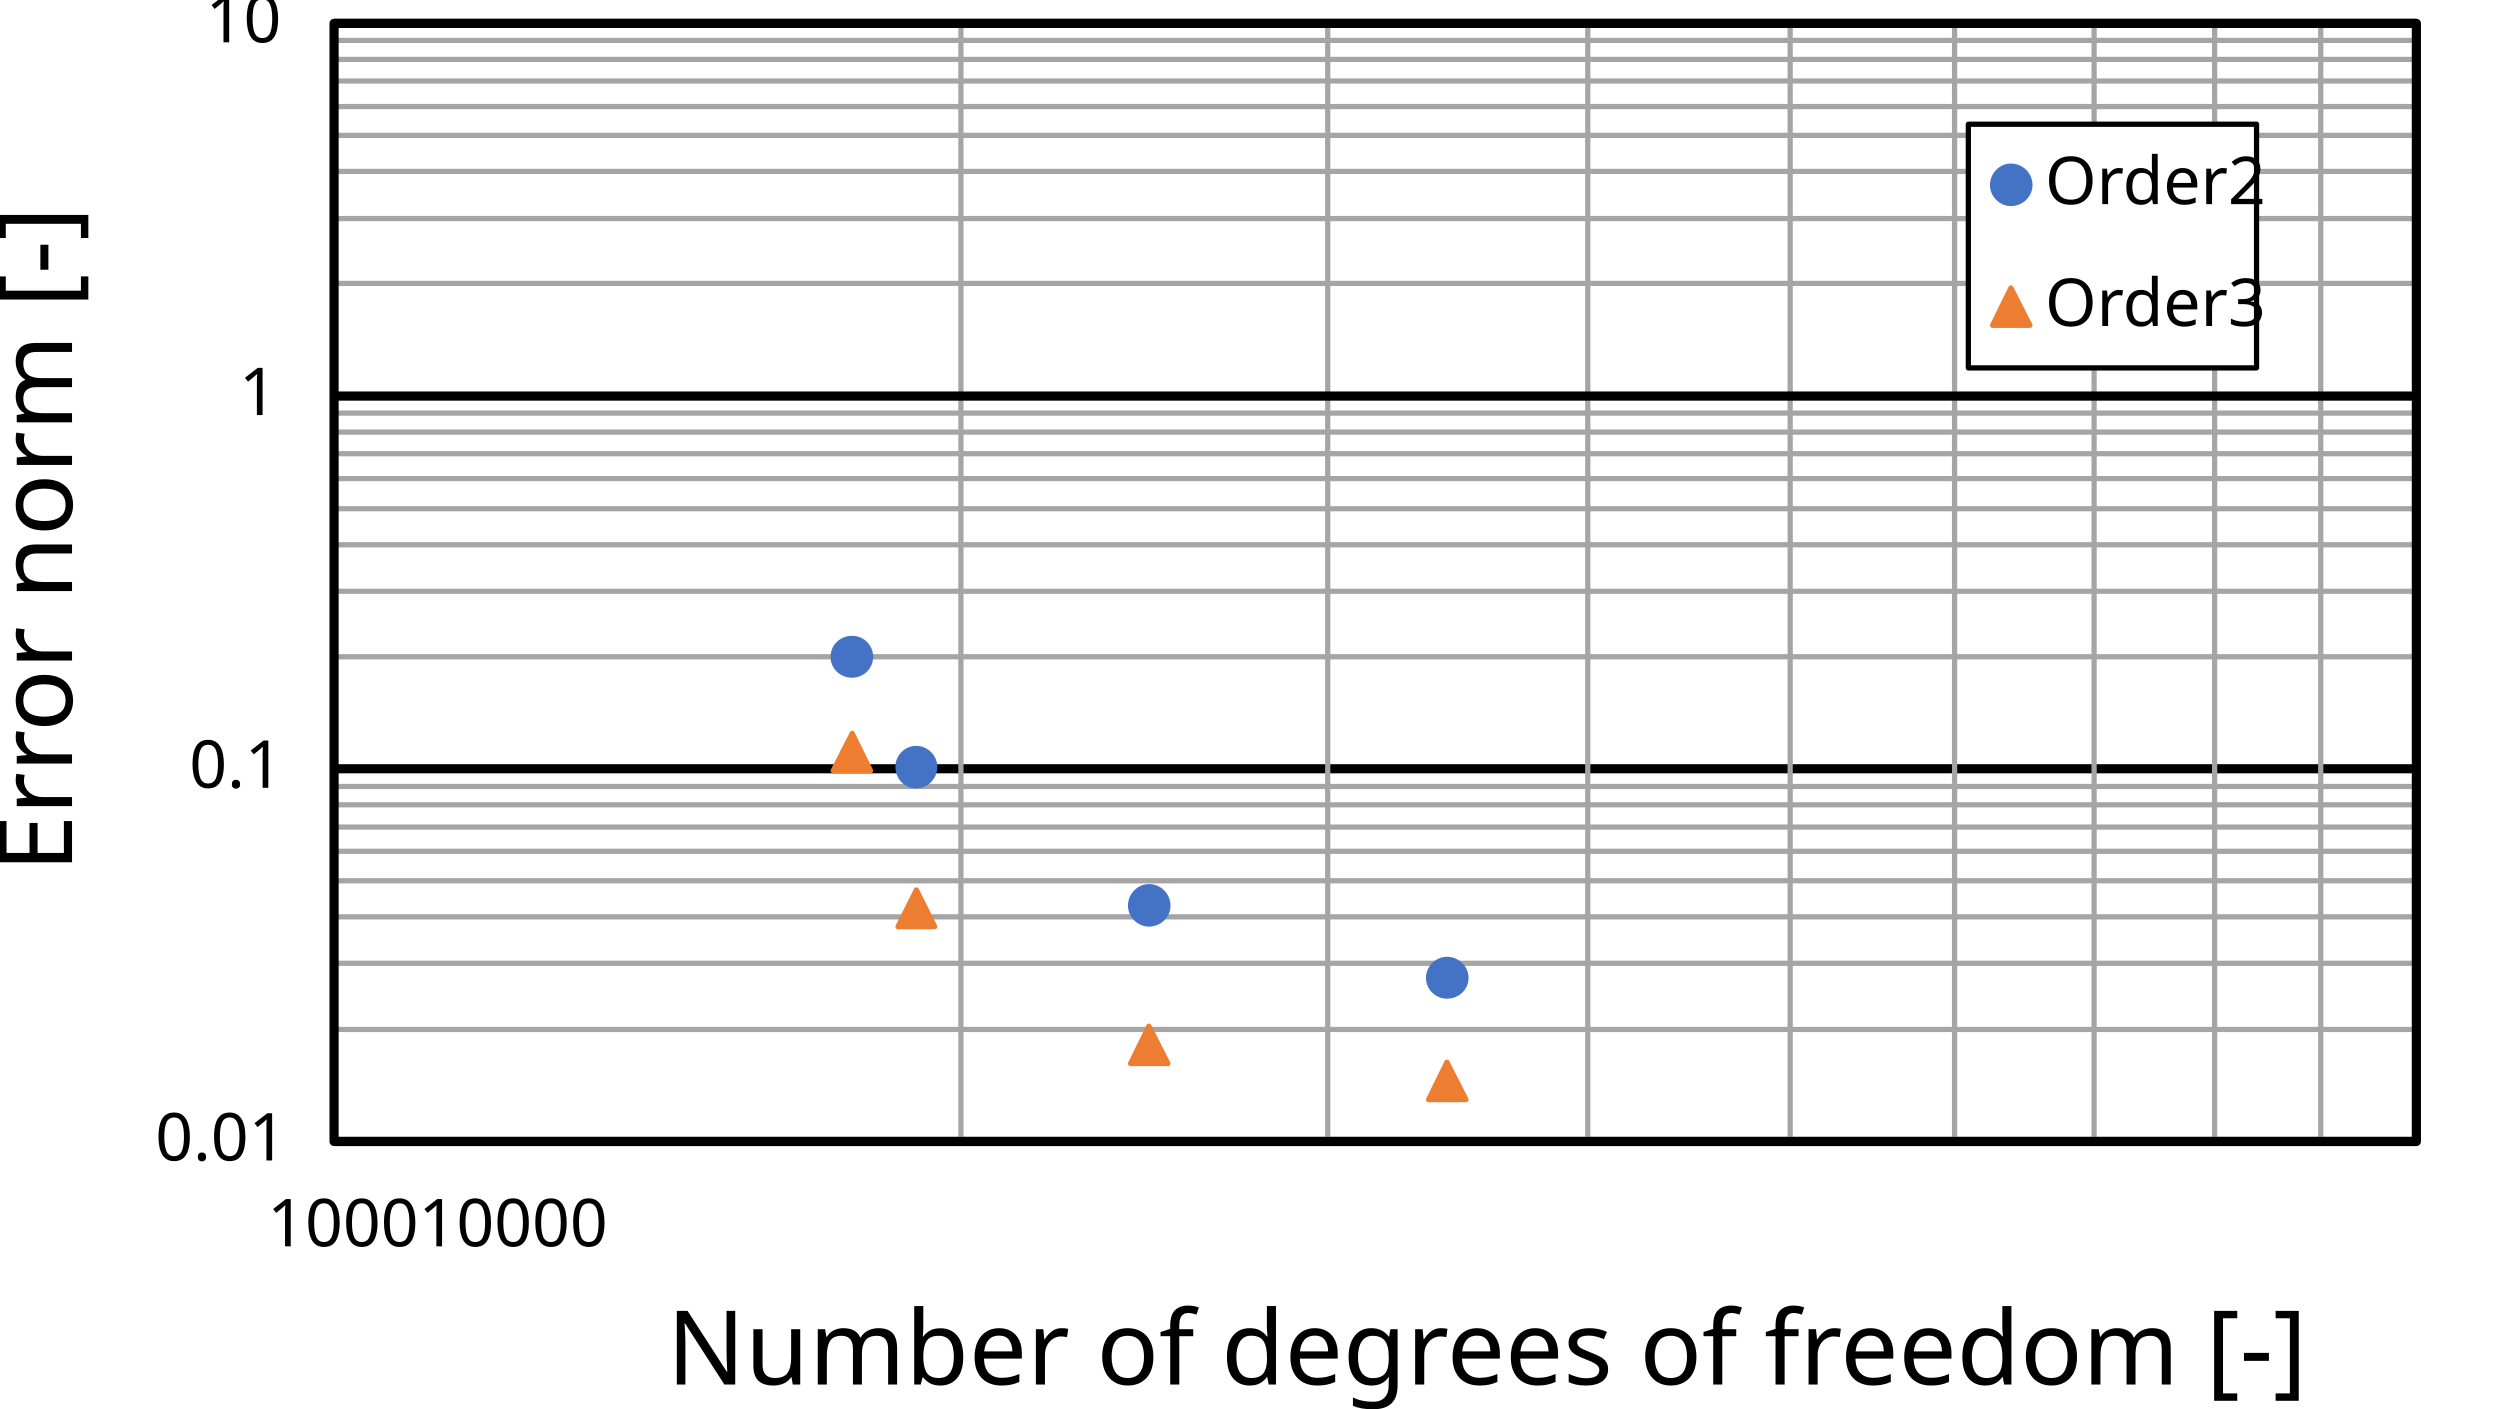
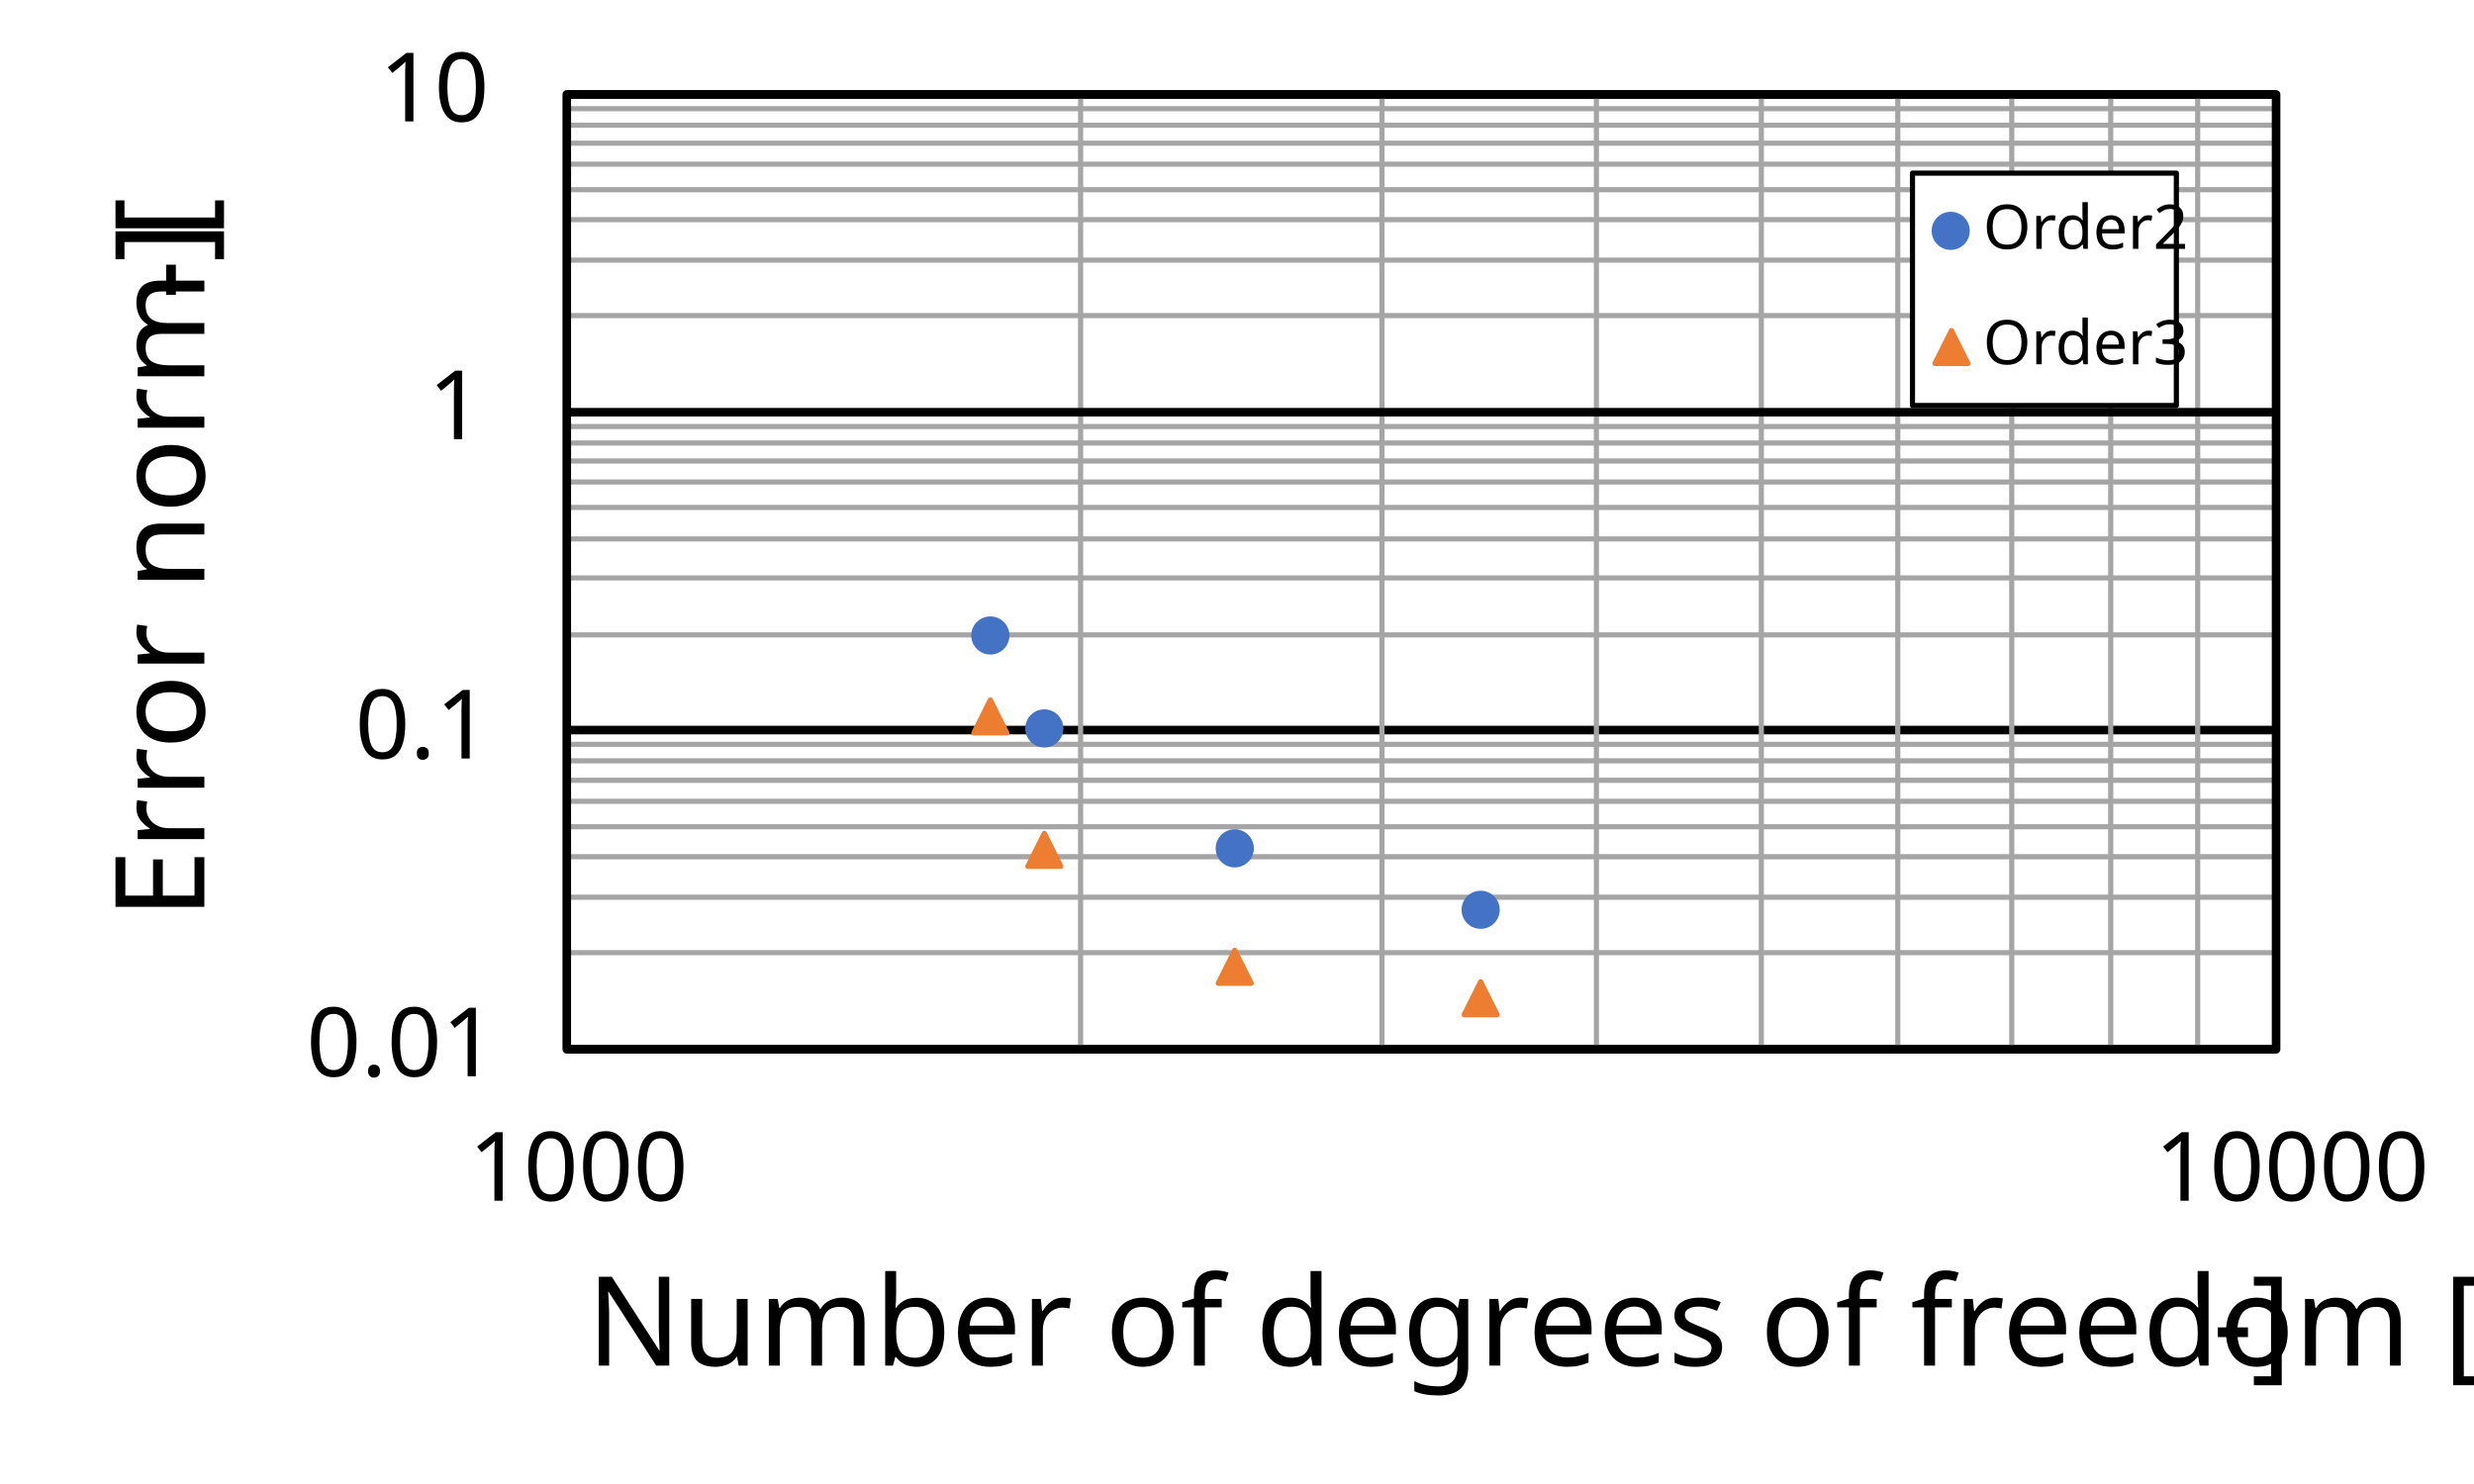
- <svg xmlns="http://www.w3.org/2000/svg" viewBox="0 0 610.667 344" height="344" width="610.667" xml:space="preserve" id="svg2" version="1.1">
-   <defs id="defs6">
-     <clipPath id="clipPath20" clipPathUnits="userSpaceOnUse">
-       <path id="path18" d="M 0,0 H 595.32 V 841.92 H 0 Z" />
+ <svg xmlns="http://www.w3.org/2000/svg" width="1650" height="990" overflow="hidden">
+   <defs>
+     <clipPath id="clip0">
+       <rect x="4950" y="773" width="1650" height="990" />
    </clipPath>
-     <clipPath id="clipPath34" clipPathUnits="userSpaceOnUse">
-       <path style="clip-rule:evenodd" id="path32" d="m 67.2,126.24 v 924.32 H 726.56 V 126.24 Z" />
+     <clipPath id="clip1">
+       <rect x="4950" y="773" width="1650" height="990" />
    </clipPath>
-     <clipPath id="clipPath62" clipPathUnits="userSpaceOnUse">
-       <path style="clip-rule:evenodd" id="path60" d="m 67.2,126.24 v 924.32 H 726.56 V 126.24 Z" />
+     <clipPath id="clip2">
+       <rect x="4950" y="773" width="1650" height="990" />
    </clipPath>
-     <clipPath id="clipPath192" clipPathUnits="userSpaceOnUse">
-       <path style="clip-rule:evenodd" id="path190" d="m 67.2,126.24 v 924.32 H 726.56 V 126.24 Z" />
+     <clipPath id="clip3">
+       <rect x="4950" y="773" width="1650" height="990" />
    </clipPath>
-     <clipPath id="clipPath214" clipPathUnits="userSpaceOnUse">
-       <path style="clip-rule:evenodd" id="path212" d="m 67.2,126.24 v 924.32 H 726.56 V 126.24 Z" />
+     <clipPath id="clip4">
+       <rect x="4950" y="773" width="1650" height="990" />
+     </clipPath>
+     <clipPath id="clip5">
+       <rect x="4950" y="773" width="1650" height="990" />
+     </clipPath>
+     <clipPath id="clip6">
+       <rect x="4950" y="773" width="1650" height="990" />
+     </clipPath>
+     <clipPath id="clip7">
+       <rect x="4950" y="773" width="1650" height="990" />
+     </clipPath>
+     <clipPath id="clip8">
+       <rect x="4950" y="773" width="1650" height="990" />
+     </clipPath>
+     <clipPath id="clip9">
+       <rect x="4950" y="773" width="1650" height="990" />
+     </clipPath>
+     <clipPath id="clip10">
+       <rect x="4950" y="773" width="1650" height="990" />
+     </clipPath>
+     <clipPath id="clip11">
+       <rect x="4950" y="773" width="1650" height="990" />
+     </clipPath>
+     <clipPath id="clip12">
+       <rect x="4950" y="773" width="1650" height="990" />
+     </clipPath>
+     <clipPath id="clip13">
+       <rect x="4950" y="773" width="1650" height="990" />
+     </clipPath>
+     <clipPath id="clip14">
+       <rect x="4950" y="773" width="1650" height="990" />
+     </clipPath>
+     <clipPath id="clip15">
+       <rect x="4950" y="773" width="1650" height="990" />
+     </clipPath>
+     <clipPath id="clip16">
+       <rect x="4950" y="773" width="1650" height="990" />
+     </clipPath>
+     <clipPath id="clip17">
+       <rect x="4950" y="773" width="1650" height="990" />
+     </clipPath>
+     <clipPath id="clip18">
+       <rect x="4950" y="773" width="1650" height="990" />
+     </clipPath>
+     <clipPath id="clip19">
+       <rect x="4950" y="773" width="1650" height="990" />
+     </clipPath>
+     <clipPath id="clip20">
+       <rect x="1936" y="1556" width="7946" height="199" />
+     </clipPath>
+     <clipPath id="clip21">
+       <rect x="4950" y="773" width="1650" height="990" />
+     </clipPath>
+     <clipPath id="clip22">
+       <rect x="1936" y="1556" width="7946" height="199" />
+     </clipPath>
+     <clipPath id="clip23">
+       <rect x="4950" y="773" width="1650" height="990" />
+     </clipPath>
+     <clipPath id="clip24">
+       <rect x="1936" y="1556" width="7946" height="199" />
+     </clipPath>
+     <clipPath id="clip25">
+       <rect x="4950" y="773" width="1650" height="990" />
+     </clipPath>
+     <clipPath id="clip26">
+       <rect x="4950" y="773" width="1650" height="990" />
+     </clipPath>
+     <clipPath id="clip27">
+       <rect x="4950" y="773" width="1650" height="990" />
+     </clipPath>
+     <clipPath id="clip28">
+       <rect x="4950" y="773" width="1650" height="990" />
+     </clipPath>
+     <clipPath id="clip29">
+       <rect x="4950" y="773" width="1650" height="990" />
    </clipPath>
  </defs>
-   <g transform="matrix(1.333333,0,0,-1.333333,0,344)" id="g10">
-     <g transform="translate(-72,-275)" id="g12">
-       <g id="g14">
-         <g clip-path="url(#clipPath20)" id="g16">
-           <g transform="matrix(0.75,0,0,-0.75,0,841.92)" id="g22">
-             <g id="g24">
-               <path id="path26" style="fill:#ffffff;fill-opacity:1;fill-rule:nonzero;stroke:none" d="M 67.36,397.92 H 726.4 v 381.28 H 67.36 Z" />
-             </g>
-             <g id="g28">
-               <g clip-path="url(#clipPath34)" id="g30">
-                 <g transform="translate(177.6,663.36)" id="g36">
-                   <path id="path38" style="fill:none;stroke:#a5a5a5;stroke-width:1.28;stroke-linecap:butt;stroke-linejoin:round;stroke-miterlimit:10;stroke-dasharray:none;stroke-opacity:1" d="M 0,0 H 508.64 M 0,-16.16 H 508.64 M 0,-27.52 H 508.64 M 0,-36.32 H 508.64 M 0,-43.52 H 508.64 M 0,-49.44 H 508.64 M 0,-54.88 H 508.64 M 0,-59.36 H 508.64 M 0,-91.04 H 508.64 M 0,-107.04 H 508.64 M 0,-118.4 H 508.64 M 0,-127.2 H 508.64 M 0,-134.56 H 508.64 M 0,-140.64 H 508.64 M 0,-145.92 H 508.64 M 0,-150.56 H 508.64 M 0,-182.24 H 508.64 M 0,-198.08 H 508.64 M 0,-209.6 H 508.64 M 0,-218.4 H 508.64 M 0,-225.44 H 508.64 M 0,-231.68 H 508.64 M 0,-236.96 H 508.64 M 0,-241.6 h 508.64" />
-                 </g>
-                 <g id="g40">
-                   <path id="path42" style="fill:none;stroke:#000000;stroke-width:2.24;stroke-linecap:butt;stroke-linejoin:round;stroke-miterlimit:10;stroke-dasharray:none;stroke-opacity:1" d="M 177.6,690.72 H 686.24 M 177.6,599.68 H 686.24 M 177.6,417.6 h 508.64" />
-                 </g>
-                 <g transform="translate(330.72,417.6)" id="g44">
-                   <path id="path46" style="fill:none;stroke:#a5a5a5;stroke-width:1.28;stroke-linecap:butt;stroke-linejoin:round;stroke-miterlimit:10;stroke-dasharray:none;stroke-opacity:1" d="M 0,0 V 273.12 M 89.6,0 V 273.12 M 153.12,0 V 273.12 M 202.56,0 V 273.12 M 242.72,0 V 273.12 M 276.8,0 V 273.12 M 306.24,0 V 273.12 M 332.16,0 v 273.12" />
-                 </g>
-                 <g id="g48">
-                   <path id="path50" style="fill:none;stroke:#d9d9d9;stroke-width:1.28;stroke-linecap:butt;stroke-linejoin:round;stroke-miterlimit:10;stroke-dasharray:none;stroke-opacity:1" d="M 686.24,417.6 V 690.72" />
-                 </g>
-               </g>
-             </g>
-             <g id="g52">
-               <path id="path54" style="fill:none;stroke:#000000;stroke-width:2.24;stroke-linecap:butt;stroke-linejoin:round;stroke-miterlimit:10;stroke-dasharray:none;stroke-opacity:1" d="M 177.6,417.6 H 686.24 V 690.72 H 177.6 Z" />
-             </g>
-             <g id="g56">
-               <g clip-path="url(#clipPath62)" id="g58">
-                 <g id="g64">
-                   <path id="path66" style="fill:none;stroke:#000000;stroke-width:1.28;stroke-linecap:butt;stroke-linejoin:round;stroke-miterlimit:10;stroke-dasharray:none;stroke-opacity:1" d="M 177.6,690.72 V 417.6" />
-                 </g>
-                 <g id="g68">
-                   <path id="path70" style="fill:none;stroke:#000000;stroke-width:2.24;stroke-linecap:butt;stroke-linejoin:round;stroke-miterlimit:10;stroke-dasharray:none;stroke-opacity:1" d="M 177.6,508.64 H 686.24" />
-                 </g>
-                 <g transform="translate(308.64,572.32)" id="g72">
-                   <path id="path74" style="fill:#4472c4;fill-opacity:1;fill-rule:nonzero;stroke:none" d="m 0,0 c 0,2.56 -2.08,4.48 -4.48,4.48 -2.56,0 -4.64,-1.92 -4.64,-4.48 0,-2.56 2.08,-4.48 4.64,-4.48 2.4,0 4.48,1.92 4.48,4.48 z" />
-                 </g>
-                 <g transform="translate(308.64,572.32)" id="g76">
-                   <path id="path78" style="fill:none;stroke:#4472c4;stroke-width:1.28;stroke-linecap:butt;stroke-linejoin:round;stroke-miterlimit:10;stroke-dasharray:none;stroke-opacity:1" d="m 0,0 c 0,2.56 -2.08,4.48 -4.48,4.48 -2.56,0 -4.64,-1.92 -4.64,-4.48 0,-2.56 2.08,-4.48 4.64,-4.48 2.4,0 4.48,1.92 4.48,4.48" />
-                 </g>
-                 <g transform="translate(324.32,599.2)" id="g80">
-                   <path id="path82" style="fill:#4472c4;fill-opacity:1;fill-rule:nonzero;stroke:none" d="m 0,0 c 0,2.56 -2.08,4.64 -4.48,4.64 -2.56,0 -4.48,-2.08 -4.48,-4.64 0,-2.4 1.92,-4.48 4.48,-4.48 C -2.08,-4.48 0,-2.4 0,0 Z" />
-                 </g>
-                 <g transform="translate(324.32,599.2)" id="g84">
-                   <path id="path86" style="fill:none;stroke:#4472c4;stroke-width:1.28;stroke-linecap:butt;stroke-linejoin:round;stroke-miterlimit:10;stroke-dasharray:none;stroke-opacity:1" d="m 0,0 c 0,2.56 -2.08,4.64 -4.48,4.64 -2.56,0 -4.48,-2.08 -4.48,-4.64 0,-2.4 1.92,-4.48 4.48,-4.48 C -2.08,-4.48 0,-2.4 0,0" />
-                 </g>
-                 <g transform="translate(381.28,633.12)" id="g88">
-                   <path id="path90" style="fill:#4472c4;fill-opacity:1;fill-rule:nonzero;stroke:none" d="m 0,0 c 0,2.4 -2.08,4.48 -4.64,4.48 -2.4,0 -4.48,-2.08 -4.48,-4.48 0,-2.56 2.08,-4.64 4.48,-4.64 C -2.08,-4.64 0,-2.56 0,0 Z" />
-                 </g>
-                 <g transform="translate(381.28,633.12)" id="g92">
-                   <path id="path94" style="fill:none;stroke:#4472c4;stroke-width:1.28;stroke-linecap:butt;stroke-linejoin:round;stroke-miterlimit:10;stroke-dasharray:none;stroke-opacity:1" d="m 0,0 c 0,2.4 -2.08,4.48 -4.64,4.48 -2.4,0 -4.48,-2.08 -4.48,-4.48 0,-2.56 2.08,-4.64 4.48,-4.64 C -2.08,-4.64 0,-2.56 0,0" />
-                 </g>
-                 <g transform="translate(454.08,650.72)" id="g96">
-                   <path id="path98" style="fill:#4472c4;fill-opacity:1;fill-rule:nonzero;stroke:none" d="m 0,0 c 0,2.56 -2.08,4.48 -4.64,4.48 -2.4,0 -4.48,-1.92 -4.48,-4.48 0,-2.4 2.08,-4.48 4.48,-4.48 C -2.08,-4.48 0,-2.4 0,0 Z" />
-                 </g>
-                 <g transform="translate(454.08,650.72)" id="g100">
-                   <path id="path102" style="fill:none;stroke:#4472c4;stroke-width:1.28;stroke-linecap:butt;stroke-linejoin:round;stroke-miterlimit:10;stroke-dasharray:none;stroke-opacity:1" d="m 0,0 c 0,2.56 -2.08,4.48 -4.64,4.48 -2.4,0 -4.48,-1.92 -4.48,-4.48 0,-2.4 2.08,-4.48 4.48,-4.48 C -2.08,-4.48 0,-2.4 0,0" />
-                 </g>
-                 <g id="g104">
-                   <path id="path106" style="fill:#ed7d31;fill-opacity:1;fill-rule:nonzero;stroke:none" d="m 304.16,591.04 4.48,9.12 h -9.12 z" />
-                 </g>
-                 <g id="g108">
-                   <path id="path110" style="fill:none;stroke:#ed7d31;stroke-width:1.28;stroke-linecap:butt;stroke-linejoin:round;stroke-miterlimit:10;stroke-dasharray:none;stroke-opacity:1" d="m 304.16,591.04 4.48,9.12 h -9.12 z" />
-                 </g>
-                 <g id="g112">
-                   <path id="path114" style="fill:#ed7d31;fill-opacity:1;fill-rule:nonzero;stroke:none" d="m 319.84,629.28 4.48,8.96 h -8.96 z" />
-                 </g>
-                 <g id="g116">
-                   <path id="path118" style="fill:none;stroke:#ed7d31;stroke-width:1.28;stroke-linecap:butt;stroke-linejoin:round;stroke-miterlimit:10;stroke-dasharray:none;stroke-opacity:1" d="m 319.84,629.28 4.48,8.96 h -8.96 z" />
-                 </g>
-                 <g id="g120">
-                   <path id="path122" style="fill:#ed7d31;fill-opacity:1;fill-rule:nonzero;stroke:none" d="m 376.64,662.56 4.64,9.12 h -9.12 z" />
-                 </g>
-                 <g id="g124">
-                   <path id="path126" style="fill:none;stroke:#ed7d31;stroke-width:1.28;stroke-linecap:butt;stroke-linejoin:round;stroke-miterlimit:10;stroke-dasharray:none;stroke-opacity:1" d="m 376.64,662.56 4.64,9.12 h -9.12 z" />
-                 </g>
-                 <g id="g128">
-                   <path id="path130" style="fill:#ed7d31;fill-opacity:1;fill-rule:nonzero;stroke:none" d="m 449.44,671.36 4.64,9.12 h -9.12 z" />
-                 </g>
-                 <g id="g132">
-                   <path id="path134" style="fill:none;stroke:#ed7d31;stroke-width:1.28;stroke-linecap:butt;stroke-linejoin:round;stroke-miterlimit:10;stroke-dasharray:none;stroke-opacity:1" d="m 449.44,671.36 4.64,9.12 h -9.12 z" />
-                 </g>
-               </g>
-             </g>
-             <g transform="scale(0.049303)" id="g136">
-               <text id="text140" style="font-variant:normal;font-weight:normal;font-size:327.68px;font-family:F1;-inkscape-font-specification:F1;writing-mode:lr-tb;fill:#000000;fill-opacity:1;fill-rule:nonzero;stroke:none" transform="translate(2716.32,14103.8)">
-                 <tspan id="tspan138" y="0" x="0 167.117 249.037 416.154">0.01</tspan>
-               </text>
-             </g>
-             <g transform="scale(0.049303)" id="g142">
-               <text id="text146" style="font-variant:normal;font-weight:normal;font-size:327.68px;font-family:F1;-inkscape-font-specification:F1;writing-mode:lr-tb;fill:#000000;fill-opacity:1;fill-rule:nonzero;stroke:none" transform="translate(2884.96,12257.3)">
-                 <tspan id="tspan144" y="0" x="0 167.117 245.76">0.1</tspan>
-               </text>
-             </g>
-             <g transform="scale(0.049303)" id="g148">
-               <text id="text152" style="font-variant:normal;font-weight:normal;font-size:327.68px;font-family:F1;-inkscape-font-specification:F1;writing-mode:lr-tb;fill:#000000;fill-opacity:1;fill-rule:nonzero;stroke:none" transform="translate(3131.68,10410.7)">
-                 <tspan id="tspan150" y="0" x="0">1</tspan>
-               </text>
-             </g>
-             <g transform="scale(0.049303)" id="g154">
-               <text id="text158" style="font-variant:normal;font-weight:normal;font-size:327.68px;font-family:F1;-inkscape-font-specification:F1;writing-mode:lr-tb;fill:#000000;fill-opacity:1;fill-rule:nonzero;stroke:none" transform="translate(2966.24,8564.16)">
-                 <tspan id="tspan156" y="0" x="0 163.84">10</tspan>
-               </text>
-             </g>
-             <g transform="scale(0.049303)" id="g160">
-               <text id="text164" style="font-variant:normal;font-weight:normal;font-size:327.68px;font-family:F1;-inkscape-font-specification:F1;writing-mode:lr-tb;fill:#000000;fill-opacity:1;fill-rule:nonzero;stroke:none" transform="translate(3271.2,14529)">
-                 <tspan id="tspan162" y="0" x="0 167.117 330.957 498.074 10233.446 10397.286 10564.403 10728.243 10895.359">100010000</tspan>
-               </text>
-             </g>
-             <g transform="matrix(0,-0.076912,0.076912,0,0,0)" id="g166">
-               <text id="text170" style="font-variant:normal;font-weight:normal;font-size:327.68px;font-family:F1;-inkscape-font-specification:F1;writing-mode:lr-tb;fill:#000000;fill-opacity:1;fill-rule:nonzero;stroke:none" transform="translate(-8125.6,1476.96)">
-                 <tspan id="tspan168" y="0" x="0 160.563 275.251 383.386 557.056 671.744 743.834 914.227 1087.898 1202.586 1461.453 1536.819 1635.123 1736.704">Error norm [-]</tspan>
-               </text>
-             </g>
-             <g transform="scale(0.076912)" id="g172">
-               <text id="text176" style="font-variant:normal;font-weight:normal;font-size:327.68px;font-family:F1;-inkscape-font-specification:F1;writing-mode:lr-tb;fill:#000000;fill-opacity:1;fill-rule:nonzero;stroke:none" transform="translate(3365.92,9752.48)">
-                 <tspan id="tspan174" y="0" x="0 212.992 383.386 645.53 815.923 976.486 1091.174 1166.541 1340.211 1438.515 1513.882 1684.275 1848.115 2002.125 2110.259 2270.822 2434.662 2562.457 2634.547 2811.494 2909.798 2981.888 3086.746 3194.88 3355.443 3519.283 3689.677 3863.347 4122.214 4197.581 4299.162 4397.465">Number of degrees of freedom [-]</tspan>
-               </text>
-             </g>
-             <g id="g178">
-               <path id="path180" style="fill:#ffffff;fill-opacity:1;fill-rule:nonzero;stroke:none" d="m 576.8,442.24 h 70.4 v 59.52 h -70.4 z" />
-             </g>
-             <g id="g182">
-               <path id="path184" style="fill:none;stroke:#000000;stroke-width:1.28;stroke-linecap:butt;stroke-linejoin:round;stroke-miterlimit:10;stroke-dasharray:none;stroke-opacity:1" d="m 576.8,442.24 h 70.4 v 59.52 h -70.4 z" />
-             </g>
-             <g id="g186">
-               <g clip-path="url(#clipPath192)" id="g188">
-                 <g transform="translate(591.84,457.12)" id="g194">
-                   <path id="path196" style="fill:#4472c4;fill-opacity:1;fill-rule:nonzero;stroke:none" d="m 0,0 c 0,2.4 -2.08,4.48 -4.64,4.48 -2.4,0 -4.48,-2.08 -4.48,-4.48 0,-2.56 2.08,-4.64 4.48,-4.64 C -2.08,-4.64 0,-2.56 0,0 Z" />
-                 </g>
-                 <g transform="translate(591.84,457.12)" id="g198">
-                   <path id="path200" style="fill:none;stroke:#4472c4;stroke-width:1.28;stroke-linecap:butt;stroke-linejoin:round;stroke-miterlimit:10;stroke-dasharray:none;stroke-opacity:1" d="m 0,0 c 0,2.4 -2.08,4.48 -4.64,4.48 -2.4,0 -4.48,-2.08 -4.48,-4.48 0,-2.56 2.08,-4.64 4.48,-4.64 C -2.08,-4.64 0,-2.56 0,0" />
-                 </g>
-               </g>
-             </g>
-             <g transform="scale(0.049303)" id="g202">
-               <text id="text206" style="font-variant:normal;font-weight:normal;font-size:327.68px;font-family:F1;-inkscape-font-specification:F1;writing-mode:lr-tb;fill:#000000;fill-opacity:1;fill-rule:nonzero;stroke:none" transform="translate(12078.9,9365.76)">
-                 <tspan id="tspan204" y="0" x="0 216.269 330.957 504.627 668.467 783.155">Order2</tspan>
-               </text>
-             </g>
-             <g id="g208">
-               <g clip-path="url(#clipPath214)" id="g210">
-                 <g id="g216">
-                   <path id="path218" style="fill:#ed7d31;fill-opacity:1;fill-rule:nonzero;stroke:none" d="m 587.2,482.24 4.64,9.12 h -9.12 z" />
-                 </g>
-                 <g id="g220">
-                   <path id="path222" style="fill:none;stroke:#ed7d31;stroke-width:1.28;stroke-linecap:butt;stroke-linejoin:round;stroke-miterlimit:10;stroke-dasharray:none;stroke-opacity:1" d="m 587.2,482.24 4.64,9.12 h -9.12 z" />
-                 </g>
-               </g>
-             </g>
-             <g transform="scale(0.049303)" id="g224">
-               <text id="text228" style="font-variant:normal;font-weight:normal;font-size:327.68px;font-family:F1;-inkscape-font-specification:F1;writing-mode:lr-tb;fill:#000000;fill-opacity:1;fill-rule:nonzero;stroke:none" transform="translate(12078.9,9969.44)">
-                 <tspan id="tspan226" y="0" x="0 216.269 330.957 504.627 668.467 783.155">Order3</tspan>
-               </text>
-             </g>
-           </g>
-         </g>
+   <g clip-path="url(#clip0)" transform="translate(-4950 -773)">
+     <rect x="4950" y="773" width="1650" height="990" fill="#FFFFFF" />
+     <g clip-path="url(#clip1)">
+       <path d="M5327.5 1408.55 6468.5 1408.55M5327.5 1371.55 6468.5 1371.55M5327.5 1344.54 6468.5 1344.54M5327.5 1324.54 6468.5 1324.54M5327.5 1307.54 6468.5 1307.54M5327.5 1293.54 6468.5 1293.54M5327.5 1280.54 6468.5 1280.54M5327.5 1269.54 6468.5 1269.54M5327.5 1196.54 6468.5 1196.54M5327.5 1158.54 6468.5 1158.54M5327.5 1132.54 6468.5 1132.54M5327.5 1111.54 6468.5 1111.54M5327.5 1094.54 6468.5 1094.54M5327.5 1080.54 6468.5 1080.54M5327.5 1068.54 6468.5 1068.54M5327.5 1057.53 6468.5 1057.53M5327.5 983.532 6468.5 983.532M5327.5 946.531 6468.5 946.531M5327.5 919.53 6468.5 919.53M5327.5 899.53 6468.5 899.53M5327.5 882.529 6468.5 882.529M5327.5 868.529 6468.5 868.529M5327.5 856.528 6468.5 856.528M5327.5 845.528 6468.5 845.528" stroke="#A5A5A5" stroke-width="3.438" stroke-linejoin="round" stroke-miterlimit="10" fill="none" />
+     </g>
+     <g clip-path="url(#clip2)">
+       <path d="M5328 1473 6468 1473M5328 1260.04 6468 1260.04M5328 836 6468 836" stroke="#000000" stroke-width="5.729" stroke-linejoin="round" stroke-miterlimit="10" fill="none" />
+     </g>
+     <g clip-path="url(#clip3)">
+       <path d="M5670.69 835.5 5670.69 1472.5M5871.69 835.5 5871.69 1472.5M6014.7 835.5 6014.7 1472.5M6124.7 835.5 6124.7 1472.5M6215.7 835.5 6215.7 1472.5M6291.71 835.5 6291.71 1472.5M6357.71 835.5 6357.71 1472.5M6415.71 835.5 6415.71 1472.5" stroke="#A5A5A5" stroke-width="3.438" stroke-linejoin="round" stroke-miterlimit="10" fill="none" />
+     </g>
+     <g clip-path="url(#clip4)">
+       <path d="M6468.5 835.5 6468.5 1472.5" stroke="#D9D9D9" stroke-width="3.438" stroke-linejoin="round" stroke-miterlimit="10" fill="none" />
+     </g>
+     <g clip-path="url(#clip5)">
+       <rect x="5328" y="836" width="1140" height="637" stroke="#000000" stroke-width="5.729" stroke-linejoin="round" stroke-miterlimit="10" fill="none" />
+     </g>
+     <g clip-path="url(#clip6)">
+       <path d="M0 0 0 637" stroke="#000000" stroke-width="3.438" stroke-linejoin="round" stroke-miterlimit="10" fill="none" fill-rule="evenodd" transform="matrix(1 0 0 -1 5327.5 1472.5)" />
+     </g>
+     <g clip-path="url(#clip7)">
+       <path d="M5328 1048 6468 1048" stroke="#000000" stroke-width="5.729" stroke-linejoin="round" stroke-miterlimit="10" fill="none" fill-rule="evenodd" />
+     </g>
+     <g clip-path="url(#clip8)">
+       <path d="M5621.5 1196.94C5621.5 1203.01 5616.57 1207.94 5610.5 1207.94 5604.42 1207.94 5599.5 1203.01 5599.5 1196.94 5599.5 1190.86 5604.42 1185.94 5610.5 1185.94 5616.57 1185.94 5621.5 1190.86 5621.5 1196.94Z" stroke="#4472C4" stroke-width="3.438" stroke-linejoin="round" stroke-miterlimit="10" fill="#4472C4" />
+       <path d="M5657.5 1258.94C5657.5 1265.01 5652.57 1269.94 5646.5 1269.94 5640.42 1269.94 5635.5 1265.01 5635.5 1258.94 5635.5 1252.86 5640.42 1247.94 5646.5 1247.94 5652.57 1247.94 5657.5 1252.86 5657.5 1258.94Z" stroke="#4472C4" stroke-width="3.438" stroke-linejoin="round" stroke-miterlimit="10" fill="#4472C4" />
+       <path d="M5784.5 1338.94C5784.5 1345.01 5779.57 1349.94 5773.5 1349.94 5767.42 1349.94 5762.5 1345.01 5762.5 1338.94 5762.5 1332.86 5767.42 1327.94 5773.5 1327.94 5779.57 1327.94 5784.5 1332.86 5784.5 1338.94Z" stroke="#4472C4" stroke-width="3.438" stroke-linejoin="round" stroke-miterlimit="10" fill="#4472C4" />
+       <path d="M5948.5 1379.94C5948.5 1386.01 5943.57 1390.94 5937.5 1390.94 5931.42 1390.94 5926.5 1386.01 5926.5 1379.94 5926.5 1373.86 5931.42 1368.94 5937.5 1368.94 5943.57 1368.94 5948.5 1373.86 5948.5 1379.94Z" stroke="#4472C4" stroke-width="3.438" stroke-linejoin="round" stroke-miterlimit="10" fill="#4472C4" />
+     </g>
+     <g clip-path="url(#clip9)">
+       <path d="M5610.5 1239.94 5621.5 1261.94 5599.5 1261.94Z" stroke="#ED7D31" stroke-width="3.438" stroke-linejoin="round" stroke-miterlimit="10" fill="#ED7D31" />
+       <path d="M5646.5 1328.94 5657.5 1350.94 5635.5 1350.94Z" stroke="#ED7D31" stroke-width="3.438" stroke-linejoin="round" stroke-miterlimit="10" fill="#ED7D31" />
+       <path d="M5773.5 1406.94 5784.5 1428.94 5762.5 1428.94Z" stroke="#ED7D31" stroke-width="3.438" stroke-linejoin="round" stroke-miterlimit="10" fill="#ED7D31" />
+       <path d="M5937.5 1427.94 5948.5 1449.94 5926.5 1449.94Z" stroke="#ED7D31" stroke-width="3.438" stroke-linejoin="round" stroke-miterlimit="10" fill="#ED7D31" />
+     </g>
+     <g clip-path="url(#clip10)">
+       <text font-family="Calibri,Calibri_MSFontService,sans-serif" font-weight="400" font-size="64" transform="matrix(1 0 0 1 5154.28 1491)">0.01</text>
+     </g>
+     <g clip-path="url(#clip11)">
+       <text font-family="Calibri,Calibri_MSFontService,sans-serif" font-weight="400" font-size="64" transform="matrix(1 0 0 1 5186.8 1279)">0.1</text>
+     </g>
+     <g clip-path="url(#clip12)">
+       <text font-family="Calibri,Calibri_MSFontService,sans-serif" font-weight="400" font-size="64" transform="matrix(1 0 0 1 5235.52 1066)">1</text>
+     </g>
+     <g clip-path="url(#clip13)">
+       <text font-family="Calibri,Calibri_MSFontService,sans-serif" font-weight="400" font-size="64" transform="matrix(1 0 0 1 5203 854)">10</text>
+     </g>
+     <g clip-path="url(#clip14)">
+       <text font-family="Calibri,Calibri_MSFontService,sans-serif" font-weight="400" font-size="64" transform="matrix(1 0 0 1 5262.53 1574)">1000</text>
+     </g>
+     <g clip-path="url(#clip15)">
+       <text font-family="Calibri,Calibri_MSFontService,sans-serif" font-weight="400" font-size="64" transform="matrix(1 0 0 1 6386.99 1574)">10000</text>
+     </g>
+     <g clip-path="url(#clip16)">
+       <text font-family="Calibri,Calibri_MSFontService,sans-serif" font-weight="400" font-size="83" transform="matrix(6.12323e-17 -1 1 6.12323e-17 5086.29 1386)">Error norm [</text>
+     </g>
+     <g clip-path="url(#clip17)">
+       <text font-family="Calibri,Calibri_MSFontService,sans-serif" font-weight="400" font-size="83" transform="matrix(6.12323e-17 -1 1 6.12323e-17 5086.29 973)">-</text>
+     </g>
+     <g clip-path="url(#clip18)">
+       <text font-family="Calibri,Calibri_MSFontService,sans-serif" font-weight="400" font-size="83" transform="matrix(6.12323e-17 -1 1 6.12323e-17 5086.29 948)">]</text>
+     </g>
+     <g clip-path="url(#clip19)">
+       <g clip-path="url(#clip20)">
+         <text font-family="Calibri,Calibri_MSFontService,sans-serif" font-weight="400" font-size="83" transform="matrix(1 0 0 1 5341.32 1684)">Number of degrees of freedom [</text>
      </g>
+     </g>
+     <g clip-path="url(#clip21)">
+       <g clip-path="url(#clip22)">
+         <text font-family="Calibri,Calibri_MSFontService,sans-serif" font-weight="400" font-size="83" transform="matrix(1 0 0 1 6425.85 1684)">-</text>
+       </g>
+     </g>
+     <g clip-path="url(#clip23)">
+       <g clip-path="url(#clip24)">
+         <text font-family="Calibri,Calibri_MSFontService,sans-serif" font-weight="400" font-size="83" transform="matrix(1 0 0 1 6451.1 1684)">]</text>
+       </g>
+     </g>
+     <g clip-path="url(#clip25)">
+       <rect x="6225.5" y="888.5" width="176" height="155" stroke="#000000" stroke-width="3.438" stroke-linejoin="round" stroke-miterlimit="10" fill="#FFFFFF" />
+     </g>
+     <g clip-path="url(#clip26)">
+       <path d="M6262 927C6262 933.075 6257.08 937.999 6251 937.999 6244.92 937.999 6240 933.075 6240 927 6240 920.924 6244.92 916 6251 916 6257.08 916 6262 920.924 6262 927Z" stroke="#4472C4" stroke-width="3.438" stroke-linejoin="round" stroke-miterlimit="10" fill="#4472C4" />
+     </g>
+     <g clip-path="url(#clip27)">
+       <text font-family="Calibri,Calibri_MSFontService,sans-serif" font-weight="400" font-size="41" transform="matrix(1 0 0 1 6272.59 939)">Order2</text>
+     </g>
+     <g clip-path="url(#clip28)">
+       <path d="M6251.5 993.5 6262.5 1015.5 6240.5 1015.5Z" stroke="#ED7D31" stroke-width="3.438" stroke-linejoin="round" stroke-miterlimit="10" fill="#ED7D31" />
+     </g>
+     <g clip-path="url(#clip29)">
+       <text font-family="Calibri,Calibri_MSFontService,sans-serif" font-weight="400" font-size="41" transform="matrix(1 0 0 1 6272.59 1016)">Order3</text>
    </g>
  </g>
</svg>
